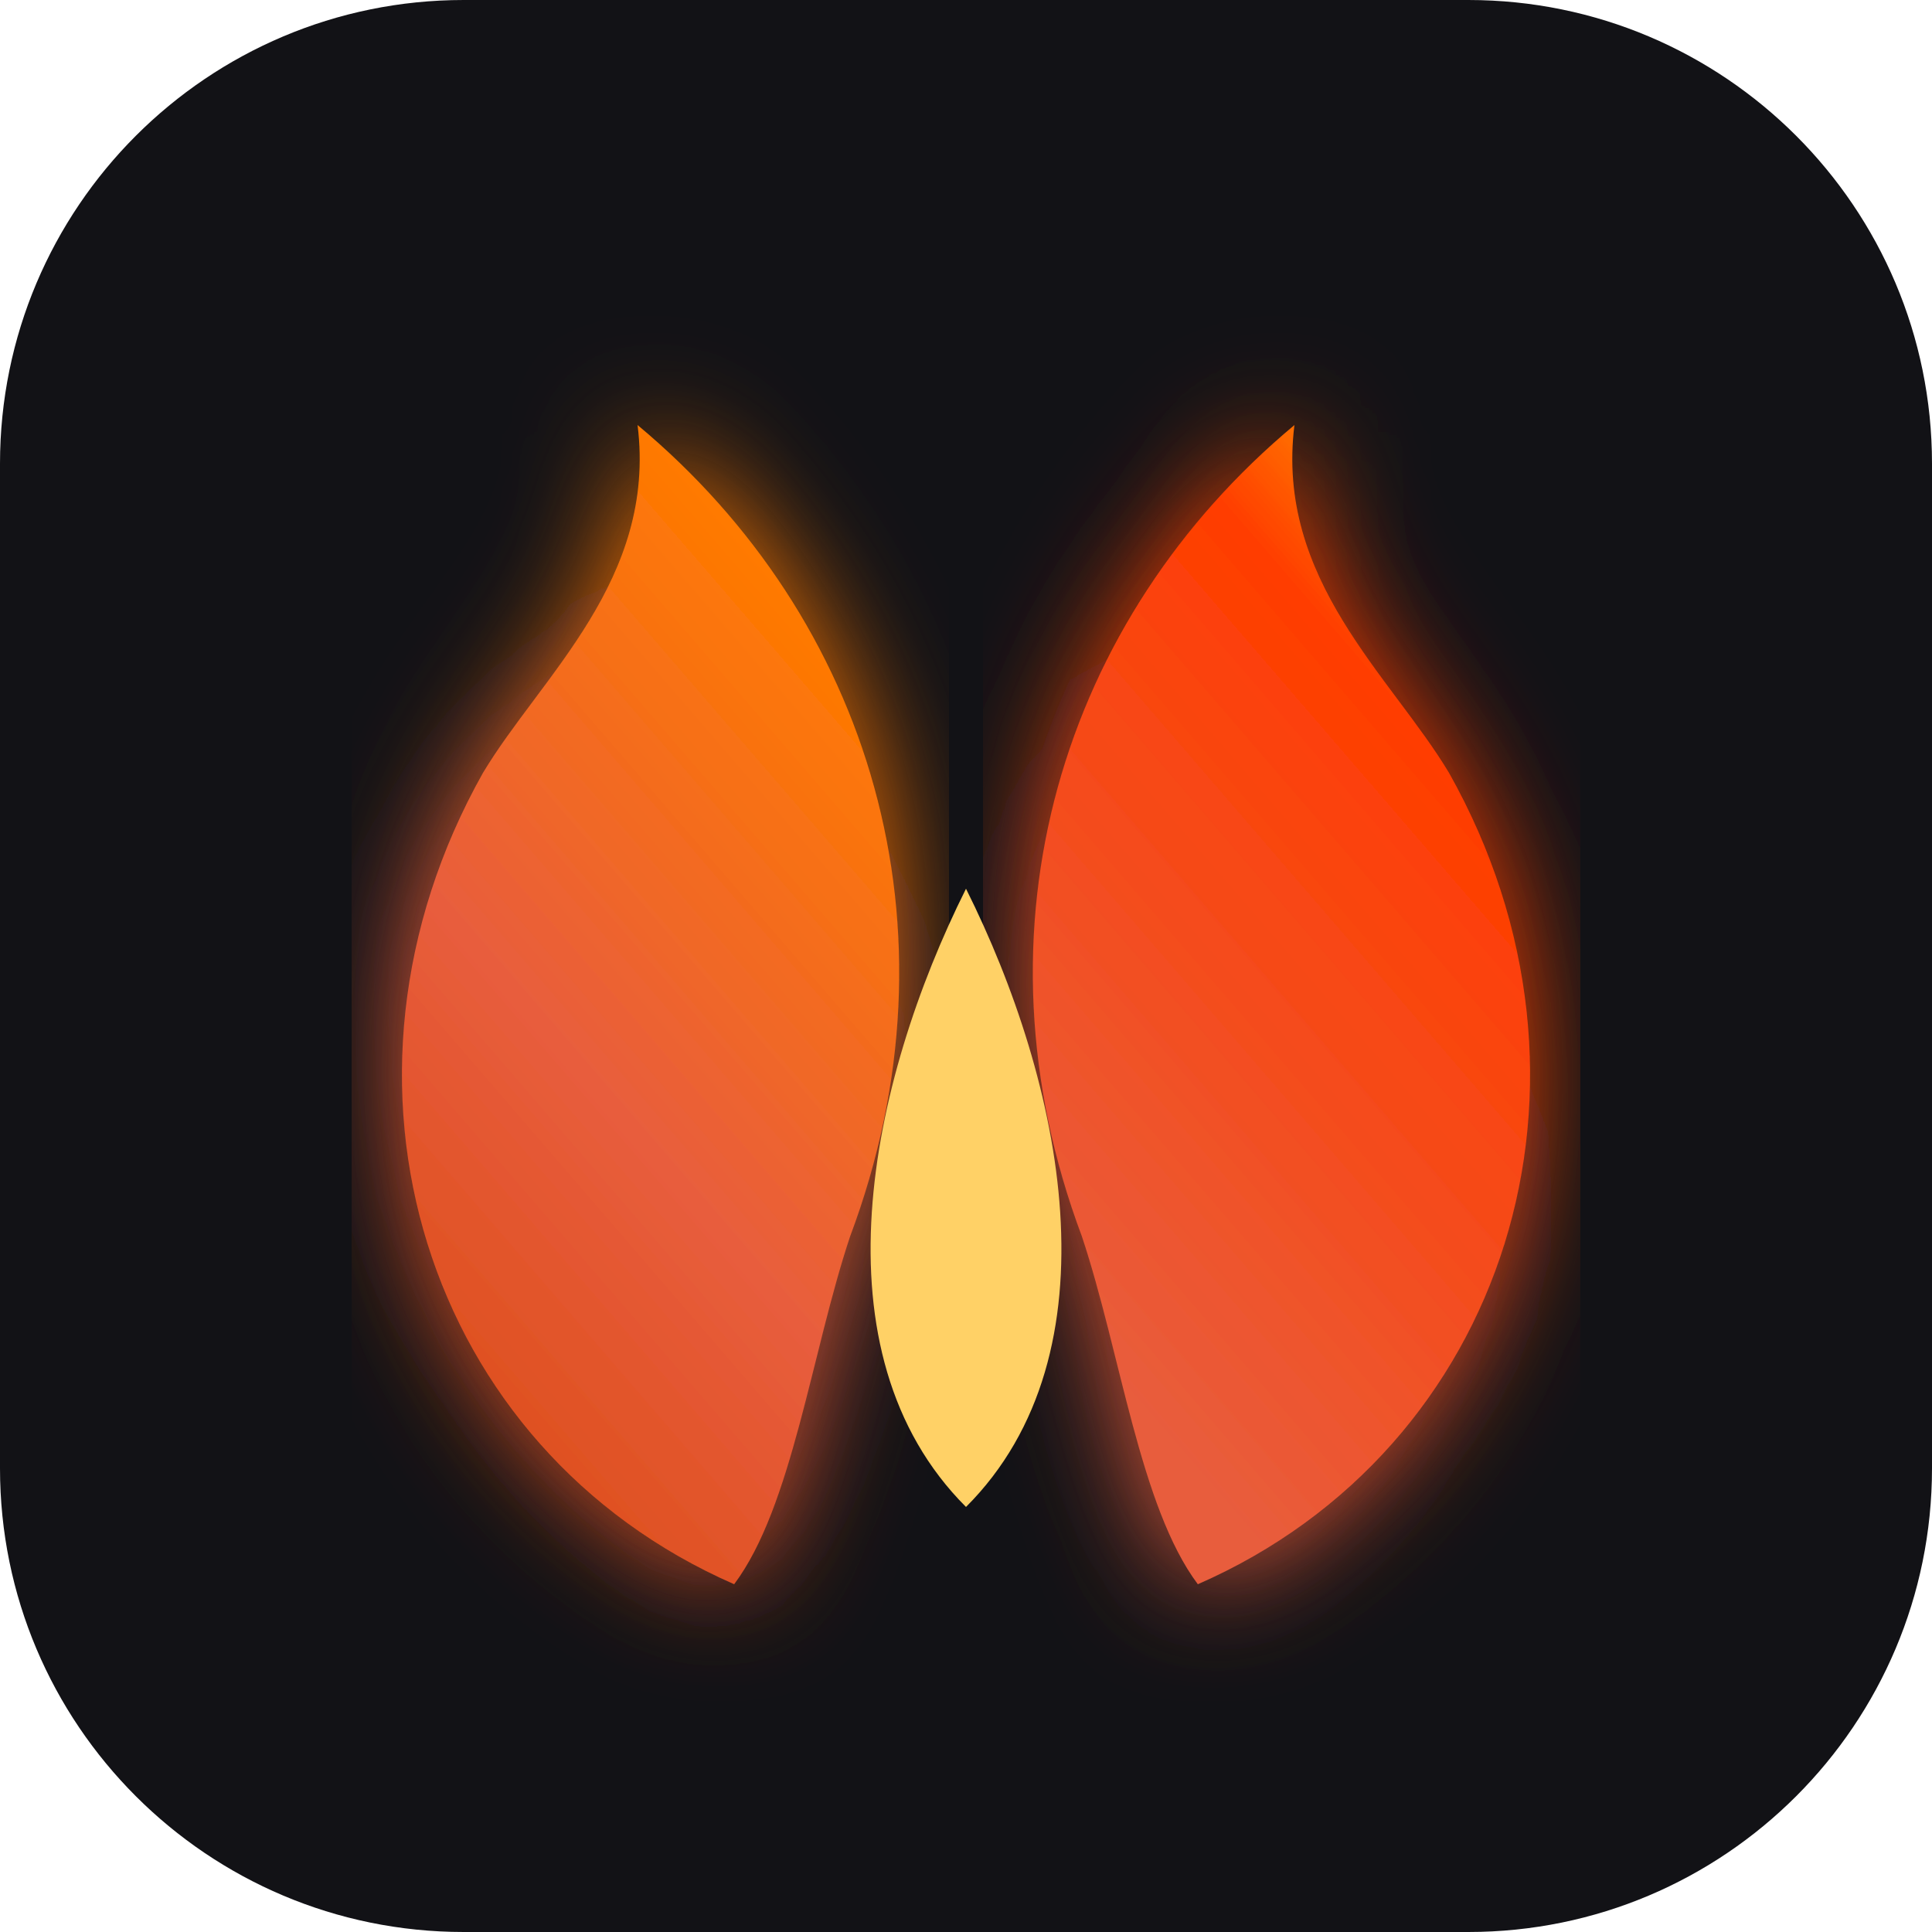
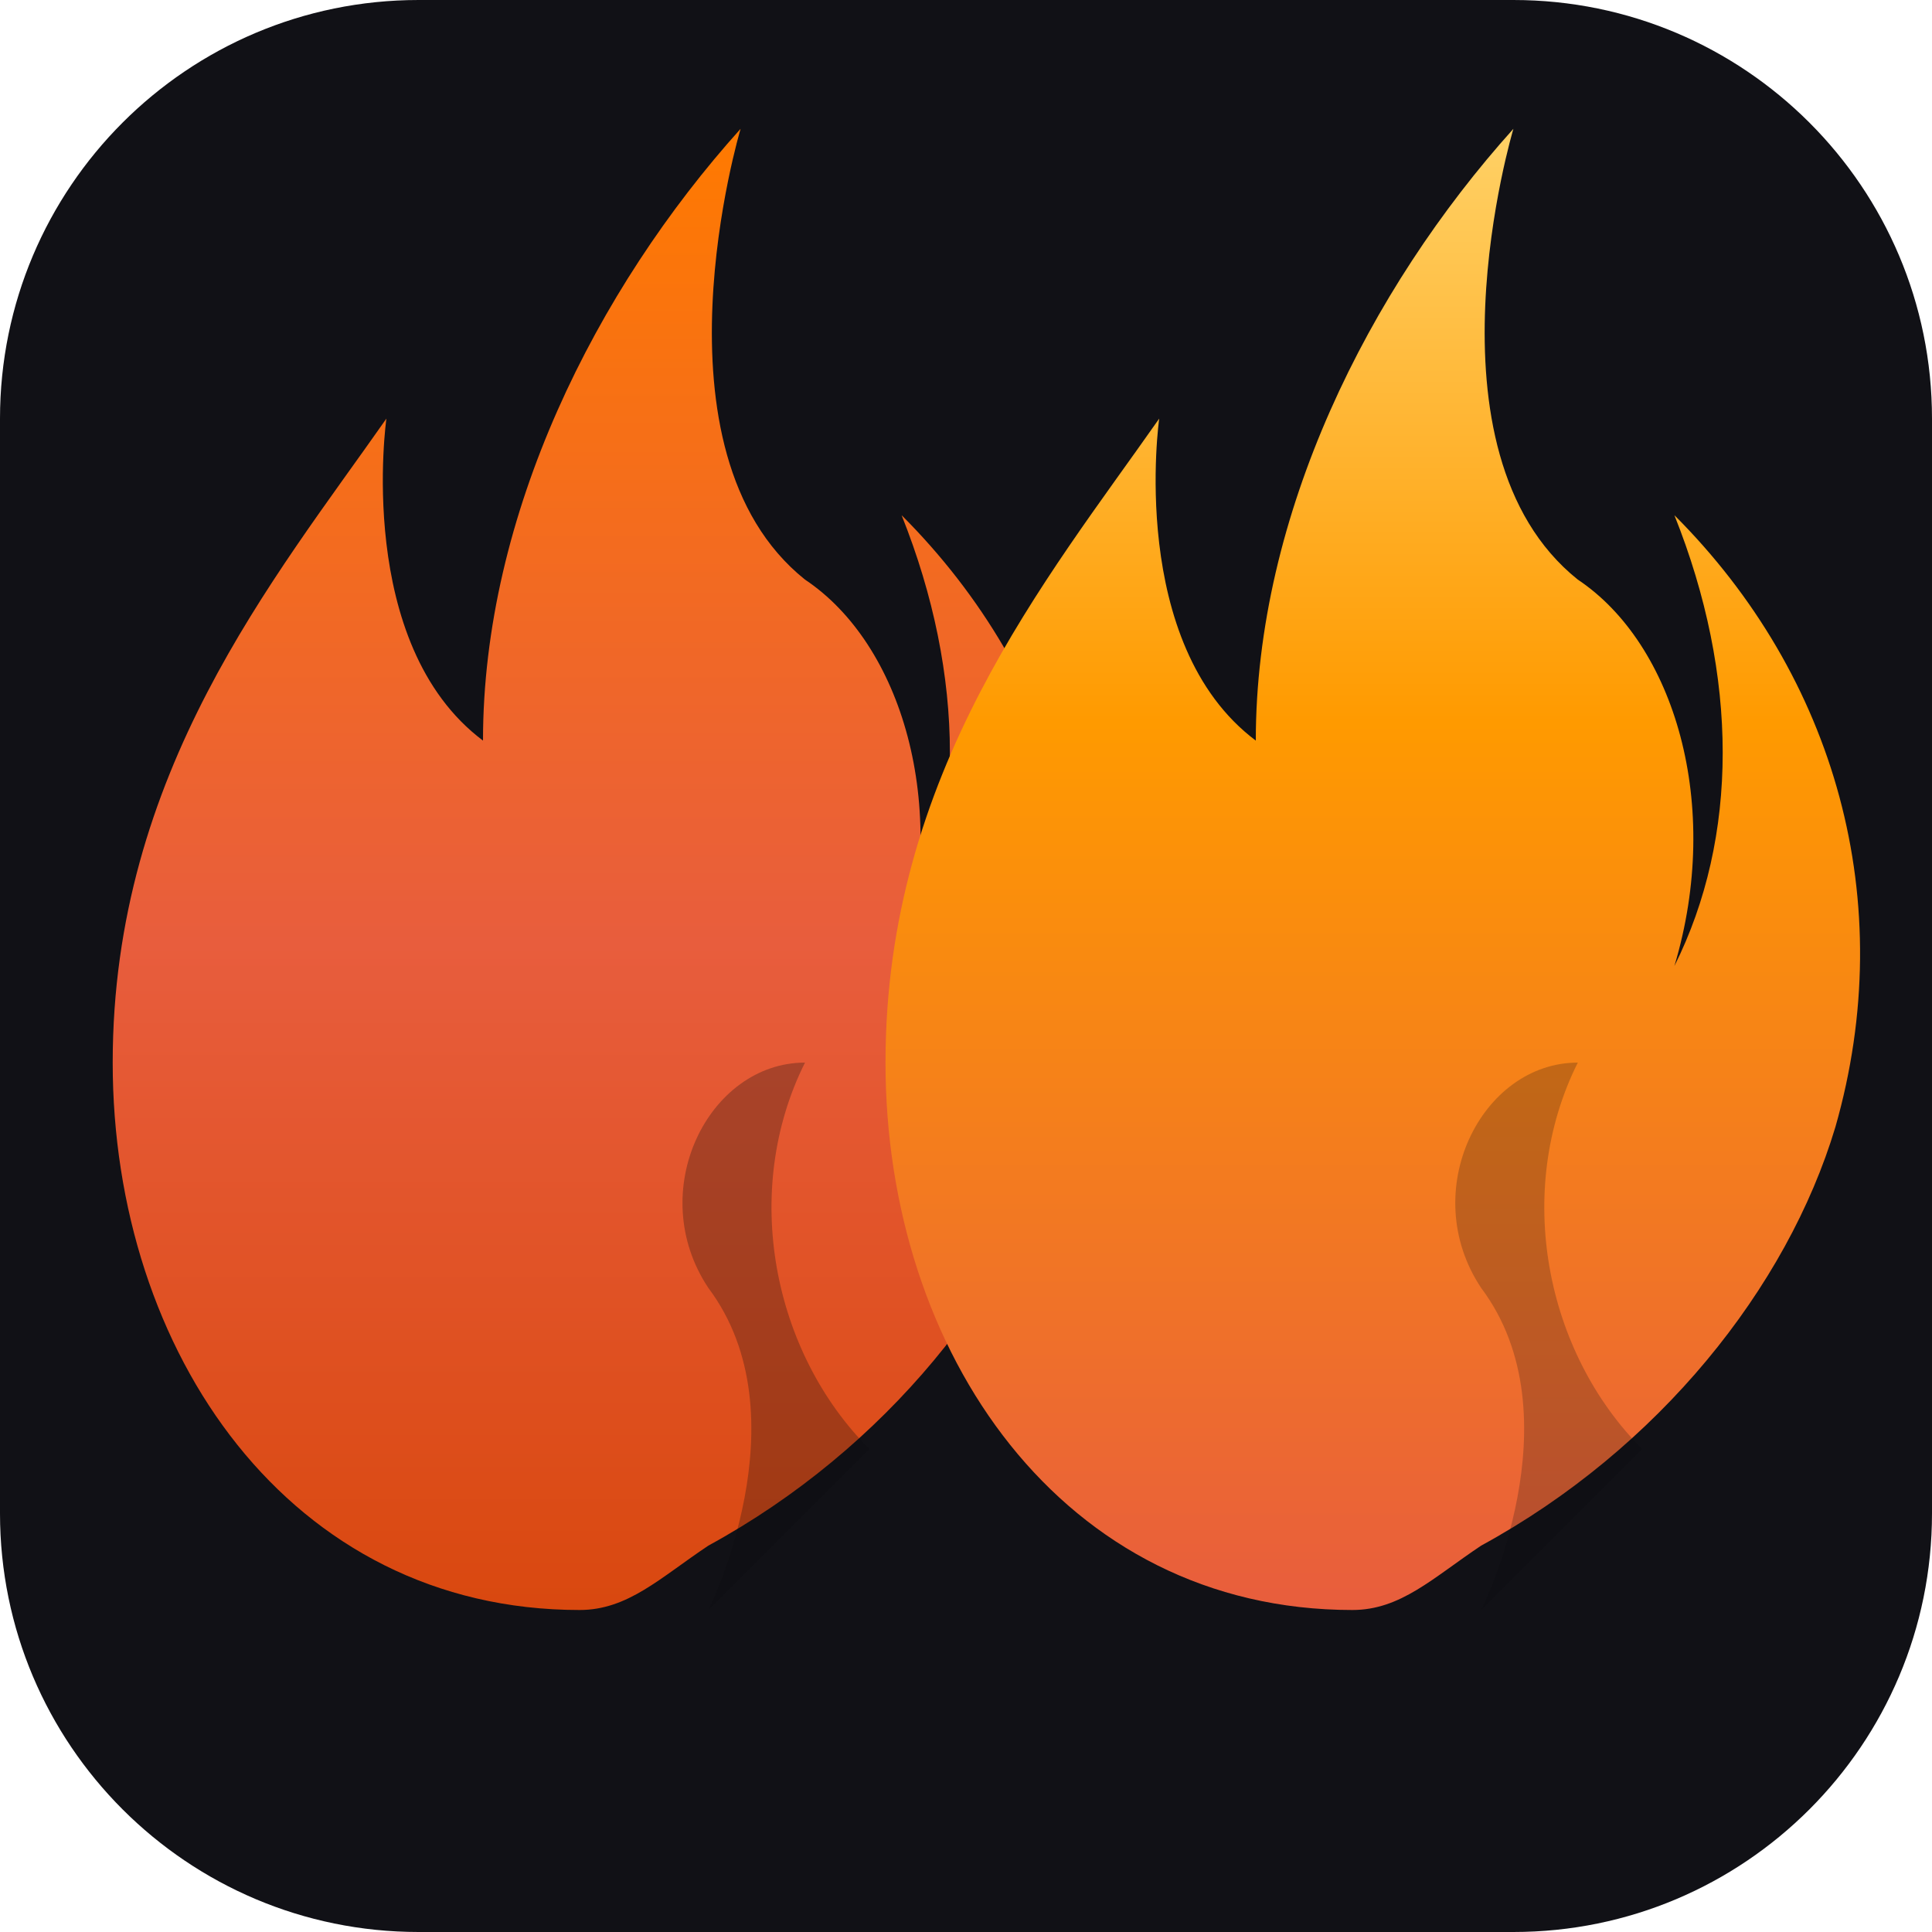
- <svg xmlns="http://www.w3.org/2000/svg" viewBox="0 0 100 100" fill="none">
+ <svg xmlns="http://www.w3.org/2000/svg" viewBox="0 0 120 120" fill="none">
  <defs>
-     <linearGradient id="flameGrad1" x1="0%" y1="100%" x2="50%" y2="0%">
-       <stop offset="0%" stop-color="#D9480F" />
-       <stop offset="50%" stop-color="#E85D3D" />
-       <stop offset="100%" stop-color="#FF7A00" />
+     <linearGradient id="lf" x1="30" y1="8" x2="30" y2="100" gradientUnits="userSpaceOnUse">
+       <stop offset="0%" stop-color="#FF7A00" />
+       <stop offset="55%" stop-color="#E85D3D" />
+       <stop offset="100%" stop-color="#D9480F" />
    </linearGradient>
-     <linearGradient id="flameGrad2" x1="50%" y1="100%" x2="100%" y2="0%">
-       <stop offset="0%" stop-color="#E85D3D" />
-       <stop offset="70%" stop-color="#FF3D00" />
-       <stop offset="100%" stop-color="#FFC107" />
+     <linearGradient id="rf" x1="88" y1="8" x2="88" y2="100" gradientUnits="userSpaceOnUse">
+       <stop offset="0%" stop-color="#FFD166" />
+       <stop offset="40%" stop-color="#FF9A00" />
+       <stop offset="100%" stop-color="#E85D3D" />
    </linearGradient>
-     <filter id="glow">
-       <feGaussianBlur stdDeviation="3" result="blur" />
-       <feComposite in="SourceGraphic" in2="blur" operator="over" />
-     </filter>
  </defs>
-   <rect width="100" height="100" rx="24" fill="#121216" />
-   <path d="M 38 82 C 22 75 16 56 25 40 C 28 35 34 30 33 22 C 45 32 50 48 44 64 C 42 70 41 78 38 82 Z" fill="url(#flameGrad1)" filter="url(#glow)" />
-   <path d="M 62 82 C 78 75 84 56 75 40 C 72 35 66 30 67 22 C 55 32 50 48 56 64 C 58 70 59 78 62 82 Z" fill="url(#flameGrad2)" filter="url(#glow)" />
-   <path d="M 50 78 C 42 70 45 56 50 46 C 55 56 58 70 50 78 Z" fill="#FFD166" />
+   <rect width="120" height="120" rx="26" fill="#111116" />
+   <path d="M36 100 C18 100 7 84 7 66 C7 48 17 36 24 26 C24 26 22 40 30 46 C30 32 37 18 46 8 C46 8 40 28 50 36 C56 40 59 50 56 60 C60 52 60 42 56 32 C66 42 70 56 66 70 C63 80 55 90 44 96 C41 98 39 100 36 100Z" fill="url(#lf)" />
+   <path d="M44 100 C44 100 50 88 44 80 C40 74 44 66 50 66 C46 74 48 84 54 90 C50 94 46 98 44 100Z" fill="#0A0A0D" opacity="0.28" />
+   <path d="M84 100 C66 100 55 84 55 66 C55 48 65 36 72 26 C72 26 70 40 78 46 C78 32 85 18 94 8 C94 8 88 28 98 36 C104 40 107 50 104 60 C108 52 108 42 104 32 C114 42 118 56 114 70 C111 80 103 90 92 96 C89 98 87 100 84 100Z" fill="url(#rf)" />
+   <path d="M92 100 C92 100 98 88 92 80 C88 74 92 66 98 66 C94 74 96 84 102 90 C98 94 94 98 92 100Z" fill="#0A0A0D" opacity="0.22" />
</svg>
